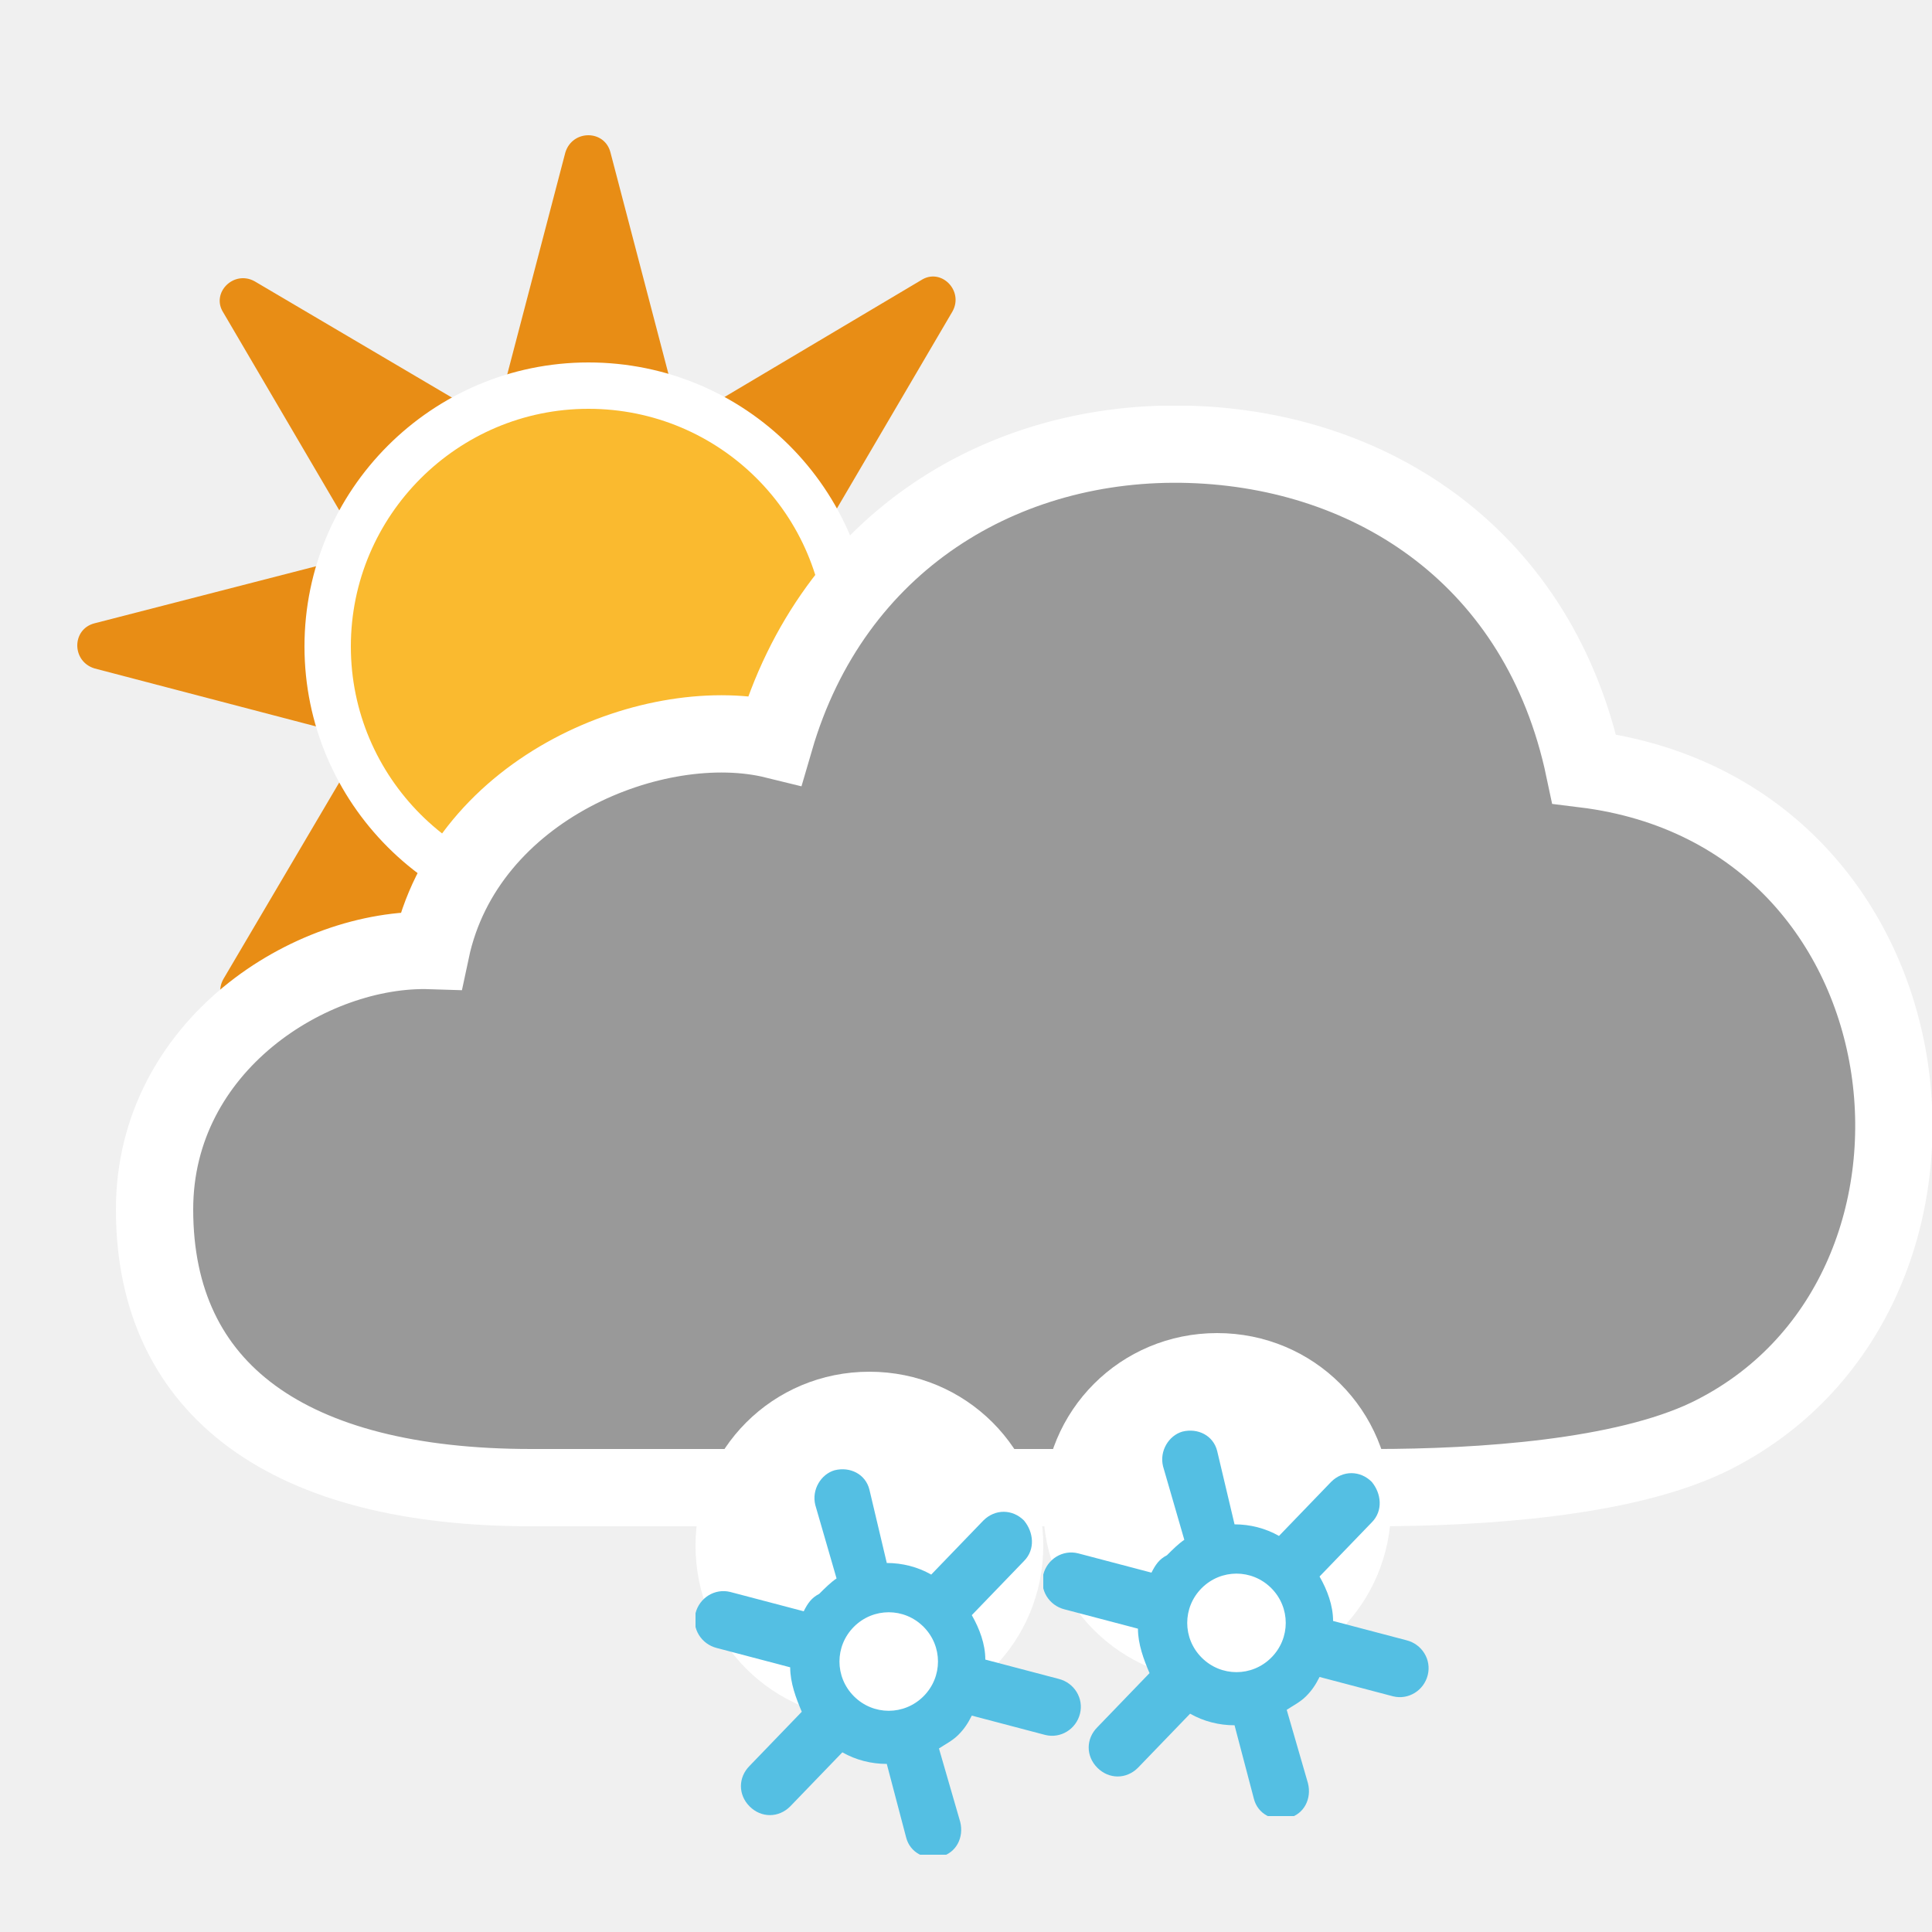
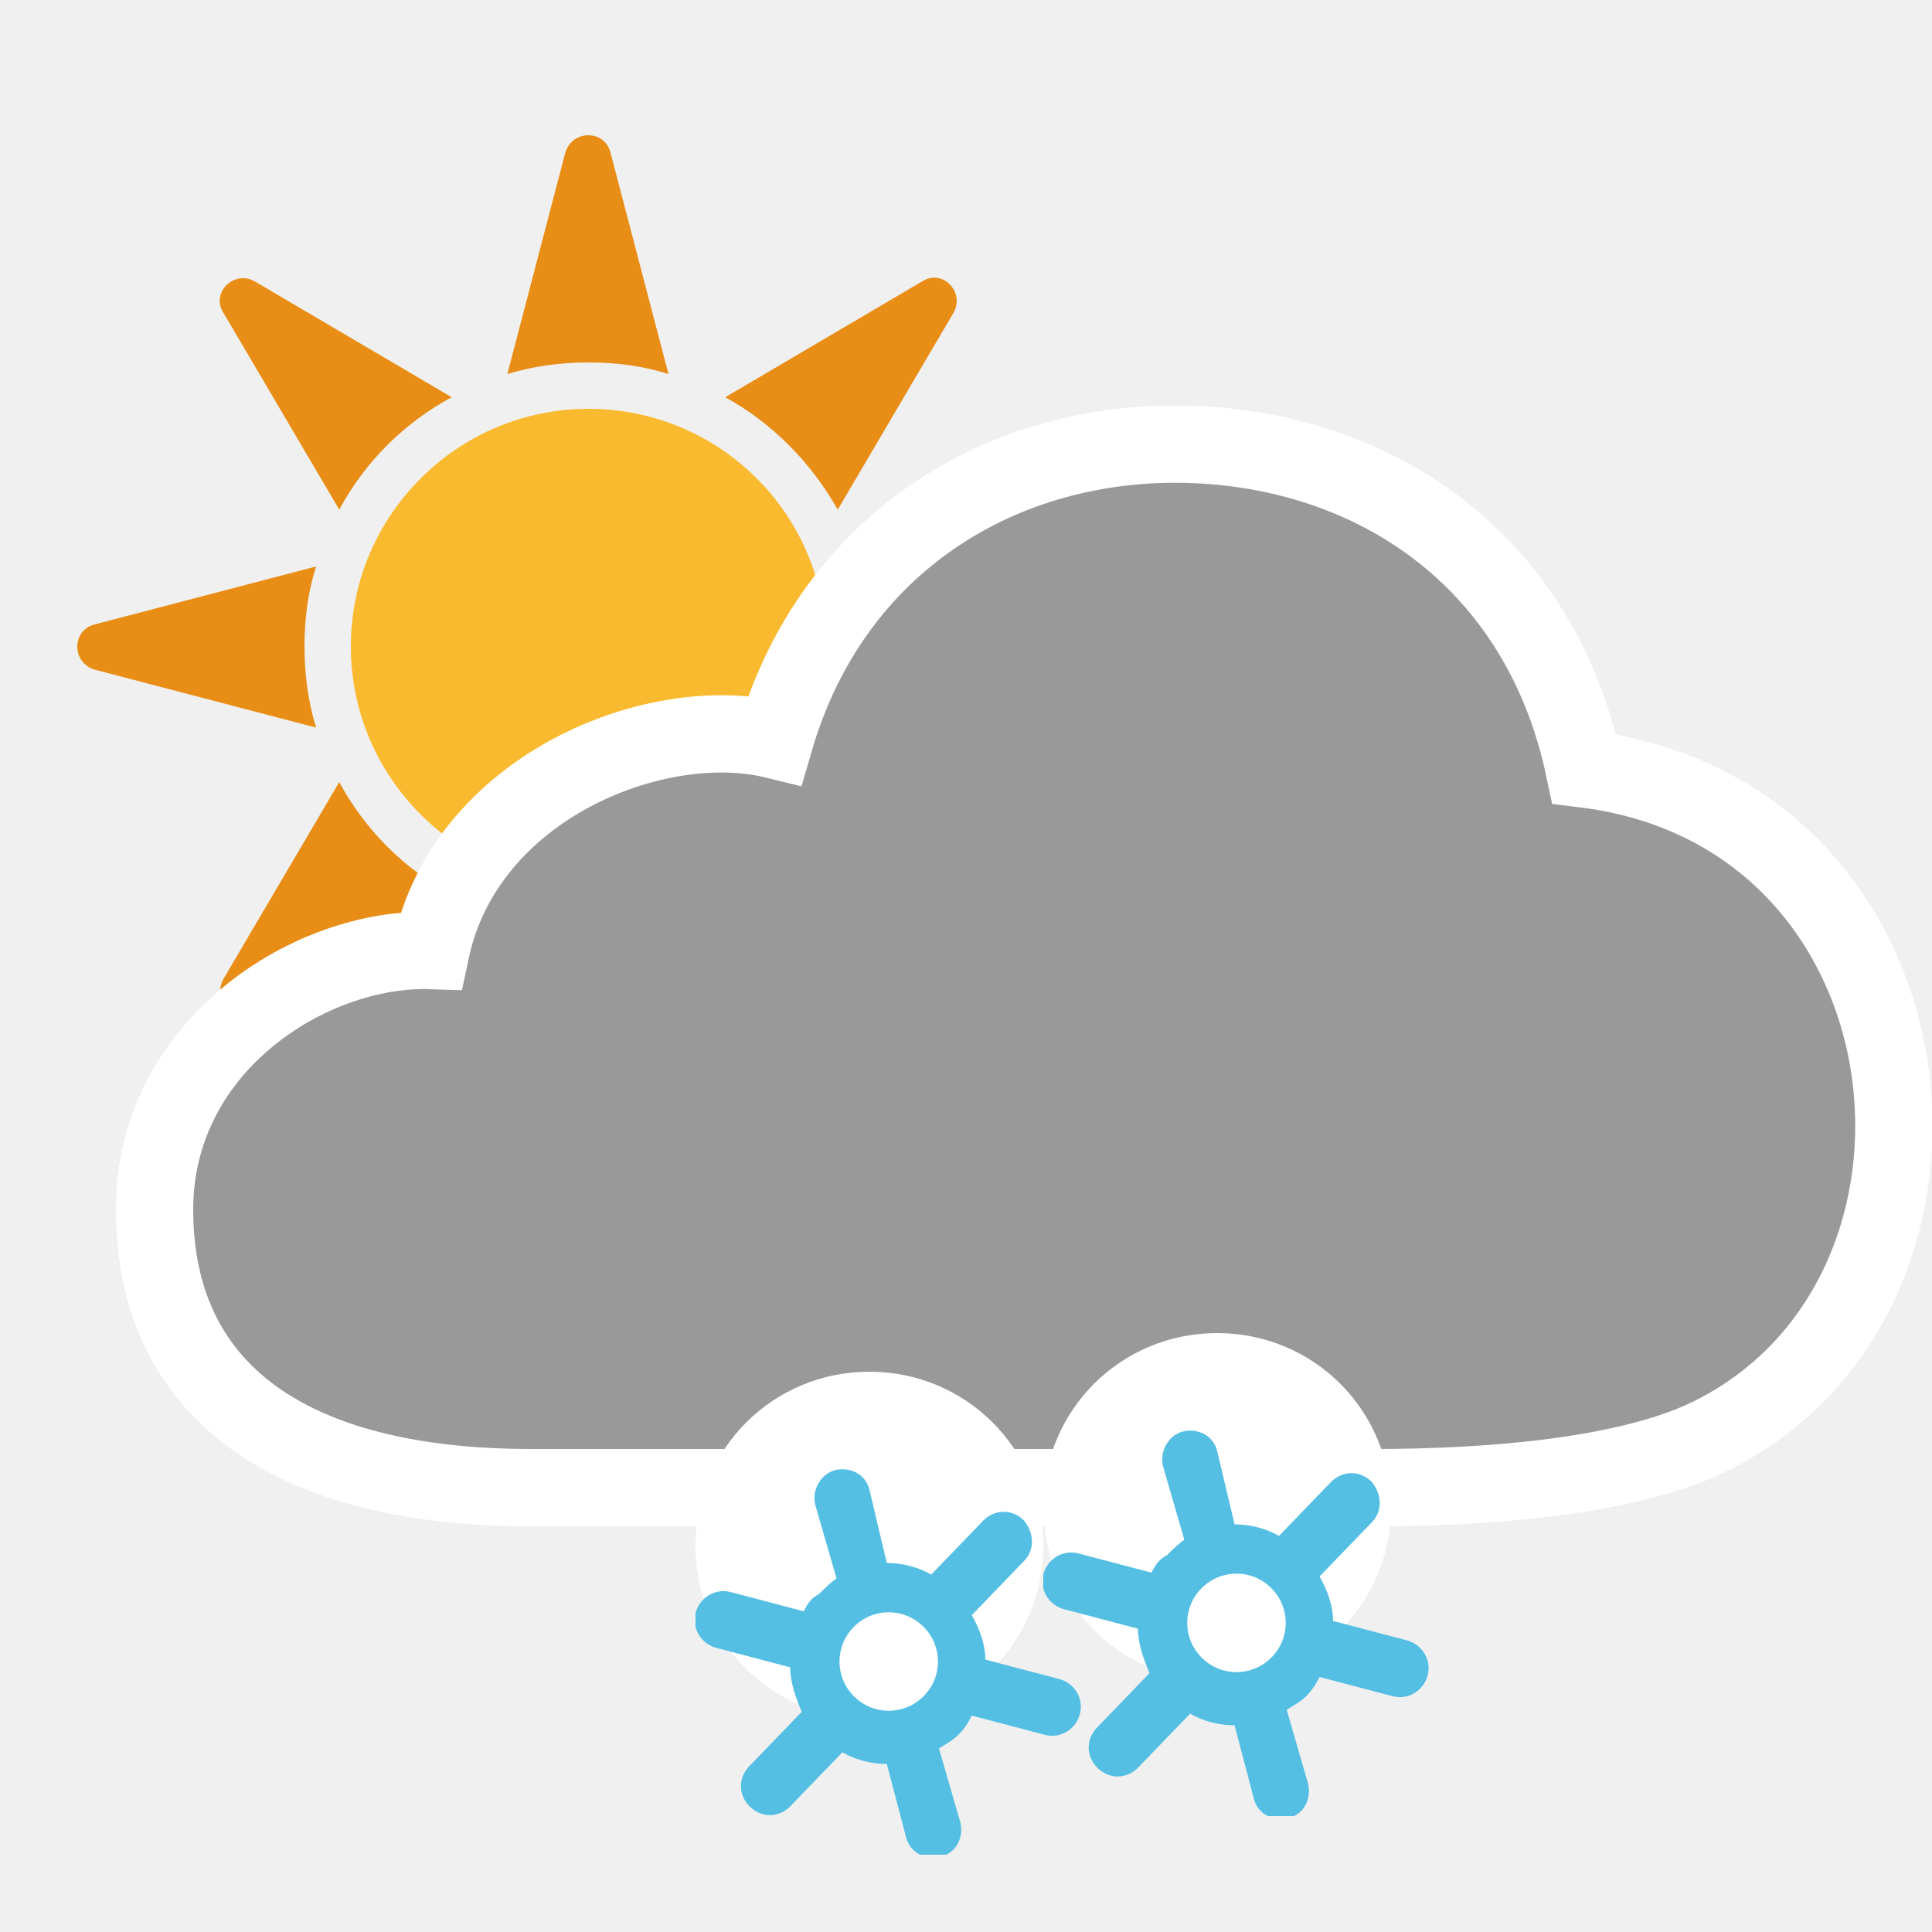
- <svg xmlns="http://www.w3.org/2000/svg" xmlns:xlink="http://www.w3.org/1999/xlink" version="1.1" baseProfile="basic" id="symbol" x="0px" y="0px" viewBox="0 0 100 100" xml:space="preserve">
+ <svg xmlns="http://www.w3.org/2000/svg" xmlns:xlink="http://www.w3.org/1999/xlink" version="1.1" id="symbol" x="0px" y="0px" viewBox="0 0 100 100" enable-background="new 0 0 100 100" xml:space="preserve">
  <symbol id="cloud4" viewBox="-2 -56 94 58">
-     <path style="fill:#999999;stroke:#FFFFFF;stroke-width:4;stroke-miterlimit:10;" d="M53.6,0C44,0.3,35.1-5,32.1-15.3   c-6.1,1.5-16-2.4-17.8-10.9C8.1-26,0-31.1,0-39.6C0-49,7-54,19.5-54h43.6c5.6,0,12.9,0.5,17.3,2.6c14.9,7.2,12.3,32.3-6.4,34.6   C71.7-5.9,63.1-0.3,53.6,0z" />
+     <path fill="#999999" stroke="#FFFFFF" stroke-width="4" stroke-miterlimit="10" d="M53.6,0C44,0.3,35.1-5,32.1-15.3   c-6.1,1.5-16-2.4-17.8-10.9C8.1-26,0-31.1,0-39.6C0-49,7-54,19.5-54h43.6c5.6,0,12.9,0.5,17.3,2.6c14.9,7.2,12.3,32.3-6.4,34.6   C71.7-5.9,63.1-0.3,53.6,0z" />
  </symbol>
  <symbol id="snowflake" viewBox="0 -25 20 25">
-     <path style="fill:#FFFFFF;" d="M18-9c0-5-4-9-9-9c-5,0-9,4-9,9s4,9,9,9C14,0,18-4,18-9z" />
-     <path style="fill:#54BFE3;" d="M6.2-6.9l1.1-3.8c-0.3-0.2-0.6-0.5-0.9-0.8C6-11.7,5.8-12,5.6-12.4l-3.8,1C1-11.2,0.2-11.7,0-12.5   c-0.2-0.8,0.3-1.6,1.1-1.8l3.8-1c0-0.8,0.3-1.6,0.6-2.3l-2.7-2.8c-0.6-0.6-0.6-1.5,0-2.1c0.6-0.6,1.5-0.6,2.1,0l2.7,2.8   c0.7-0.4,1.5-0.6,2.3-0.6l1-3.8c0.2-0.8,1-1.2,1.8-1c0.8,0.2,1.2,1,1,1.8l-1.1,3.8c0.3,0.2,0.7,0.4,1,0.7c0.3,0.3,0.5,0.6,0.7,1   l3.8-1c0.8-0.2,1.6,0.3,1.8,1.1c0.2,0.8-0.3,1.6-1.1,1.8l-3.8,1c0,0.8-0.3,1.6-0.7,2.3l2.7,2.8c0.6,0.6,0.5,1.5,0,2.1   c-0.6,0.6-1.5,0.6-2.1,0l-2.7-2.8c-0.7,0.4-1.5,0.6-2.3,0.6L9-6.1c-0.2,0.8-1,1.2-1.8,1C6.5-5.3,6-6.1,6.2-6.9z M11.8-13.2   c1-1,1-2.6,0-3.6c-1-1-2.6-1-3.6,0c-1,1-1,2.6,0,3.6C9.2-12.2,10.8-12.2,11.8-13.2z" />
+     <path fill="#FFFFFF" d="M18-9c0-5-4-9-9-9c-5,0-9,4-9,9s4,9,9,9C14,0,18-4,18-9z" />
+     <path fill="#54BFE3" d="M6.2-6.9l1.1-3.8c-0.3-0.2-0.6-0.5-0.9-0.8C6-11.7,5.8-12,5.6-12.4l-3.8,1C1-11.2,0.2-11.7,0-12.5   c-0.2-0.8,0.3-1.6,1.1-1.8l3.8-1c0-0.8,0.3-1.6,0.6-2.3l-2.7-2.8c-0.6-0.6-0.6-1.5,0-2.1c0.6-0.6,1.5-0.6,2.1,0l2.7,2.8   c0.7-0.4,1.5-0.6,2.3-0.6l1-3.8c0.2-0.8,1-1.2,1.8-1c0.8,0.2,1.2,1,1,1.8l-1.1,3.8c0.3,0.2,0.7,0.4,1,0.7c0.3,0.3,0.5,0.6,0.7,1   l3.8-1c0.8-0.2,1.6,0.3,1.8,1.1c0.2,0.8-0.3,1.6-1.1,1.8l-3.8,1c0,0.8-0.3,1.6-0.7,2.3l2.7,2.8c0.6,0.6,0.5,1.5,0,2.1   c-0.6,0.6-1.5,0.6-2.1,0l-2.7-2.8c-0.7,0.4-1.5,0.6-2.3,0.6L9-6.1c-0.2,0.8-1,1.2-1.8,1C6.5-5.3,6-6.1,6.2-6.9z M11.8-13.2   c1-1,1-2.6,0-3.6c-1-1-2.6-1-3.6,0c-1,1-1,2.6,0,3.6C9.2-12.2,10.8-12.2,11.8-13.2z" />
  </symbol>
  <symbol id="sun" viewBox="0 -88.1 88.1 88.1">
-     <path style="fill:#E88D15;" d="M63.4-52.1L86.6-46c2,0.5,2,3.3,0,3.9l-23.3,6.1l12.2,20.8c1,1.8-1,3.8-2.7,2.7L52.1-24.8L46-1.5   c-0.5,2-3.3,2-3.9,0l-6.1-23.3L15.3-12.6c-1.8,1-3.8-1-2.7-2.7l12.2-20.8L1.5-42.1c-2-0.5-2-3.3,0-3.9l23.3-6.1L12.6-72.8   c-1-1.8,1-3.8,2.7-2.7l20.8,12.2l6.1-23.3c0.5-2,3.3-2,3.9,0l6.1,23.3l20.8-12.2c1.8-1,3.8,1,2.7,2.7L63.4-52.1z" />
-     <path style="fill:#FABA2F;stroke:#FFFFFF;stroke-width:4;stroke-miterlimit:10;" d="M66.6-44.1c0-12.4-10.1-22.5-22.5-22.5   c-12.4,0-22.5,10.1-22.5,22.5c0,12.4,10.1,22.5,22.5,22.5C56.5-21.6,66.6-31.6,66.6-44.1z" />
+     <path fill="#FABA2F" d="M64.6-44.1c0-11.3-9.2-20.5-20.5-20.5c-11.3,0-20.5,9.2-20.5,20.5c0,11.3,9.2,20.5,20.5,20.5   C55.4-23.6,64.6-32.7,64.6-44.1z" />
+     <path fill="#E88D15" d="M22.6-32.3c2.2,4.1,5.6,7.5,9.7,9.7l-17,10c-1.8,1-3.8-1-2.7-2.7L22.6-32.3z" />
+     <path fill="#E88D15" d="M44.1-19.6c2.4,0,4.7-0.3,6.9-1L46-1.5c-0.5,2-3.3,2-3.9,0l-5-19.1C39.4-19.9,41.7-19.6,44.1-19.6z" />
+     <path fill="#E88D15" d="M86.6-42.1l-19.1,5c0.6-2.2,1-4.5,1-6.9c0-2.4-0.3-4.7-1-6.9l19.1,5C88.6-45.5,88.6-42.7,86.6-42.1z" />
+     <path fill="#E88D15" d="M19.6-44.1c0,2.4,0.3,4.7,1,6.9l-19.1-5c-2-0.5-2-3.3,0-3.9l19.1-5C19.9-48.8,19.6-46.5,19.6-44.1z" />
+     <path fill="#E88D15" d="M65.6-32.3l10,17c1,1.8-1,3.8-2.7,2.7l-17-10C59.9-24.8,63.3-28.2,65.6-32.3z" />
+     <path fill="#E88D15" d="M22.6-55.8l-10-17c-1-1.8,1-3.8,2.7-2.7l17,10C28.2-63.3,24.8-59.9,22.6-55.8z" />
+     <path fill="#E88D15" d="M65.6-55.8c-2.2-4.1-5.6-7.5-9.7-9.7l17-10c1.8-1,3.8,1,2.7,2.7L65.6-55.8z" />
+     <path fill="#E88D15" d="M44.1-68.6c-2.4,0-4.7,0.3-6.9,1l5-19.1c0.5-2,3.3-2,3.9,0l5,19.1C48.8-68.2,46.5-68.6,44.1-68.6z" />
  </symbol>
-   <use xlink:href="#sun" width="88.1" height="88.1" x="0" y="-88.1" transform="matrix(0.6 0 0 -0.6 4 7)" style="overflow:visible;" />
-   <use xlink:href="#cloud4" width="94" height="58" id="XMLID_5_" x="-2" y="-56" transform="matrix(1 0 0 -1 8 23)" style="overflow:visible;" />
-   <use xlink:href="#snowflake" width="20" height="25" x="0" y="-25" transform="matrix(1 0 0 -1 54 69)" style="overflow:visible;" />
-   <use xlink:href="#snowflake" width="20" height="25" id="XMLID_36_" x="0" y="-25" transform="matrix(1 0 0 -1 36 71)" style="overflow:visible;" />
+   <use xlink:href="#sun" width="88.1" height="88.1" x="0" y="-88.1" transform="matrix(0.6 0 0 -0.6 4 7)" overflow="visible" />
+   <use xlink:href="#cloud4" width="94" height="58" id="XMLID_5_" x="-2" y="-56" transform="matrix(1 0 0 -1 8 23)" overflow="visible" />
+   <use xlink:href="#snowflake" width="20" height="25" x="0" y="-25" transform="matrix(1 0 0 -1 54 69)" overflow="visible" />
+   <use xlink:href="#snowflake" width="20" height="25" id="XMLID_36_" x="0" y="-25" transform="matrix(1 0 0 -1 36 71)" overflow="visible" />
</svg>
